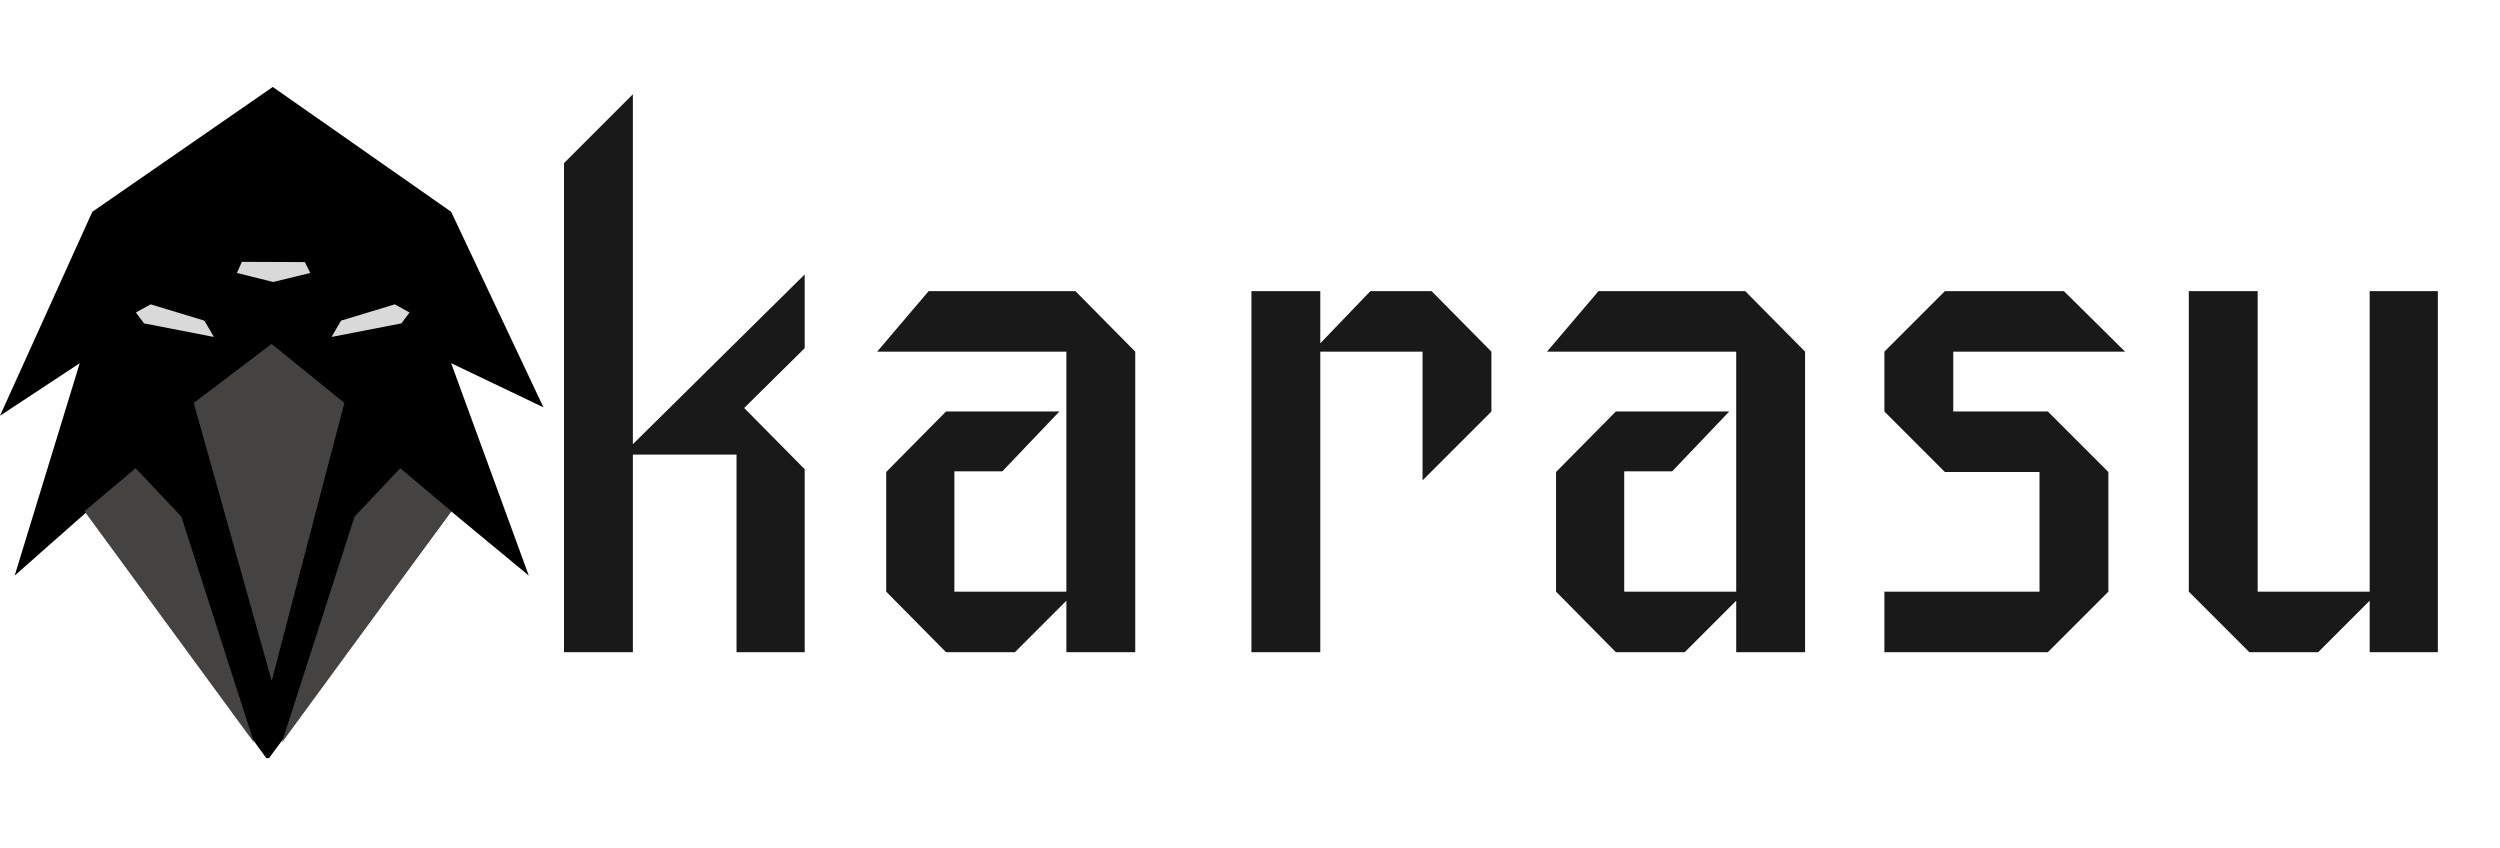
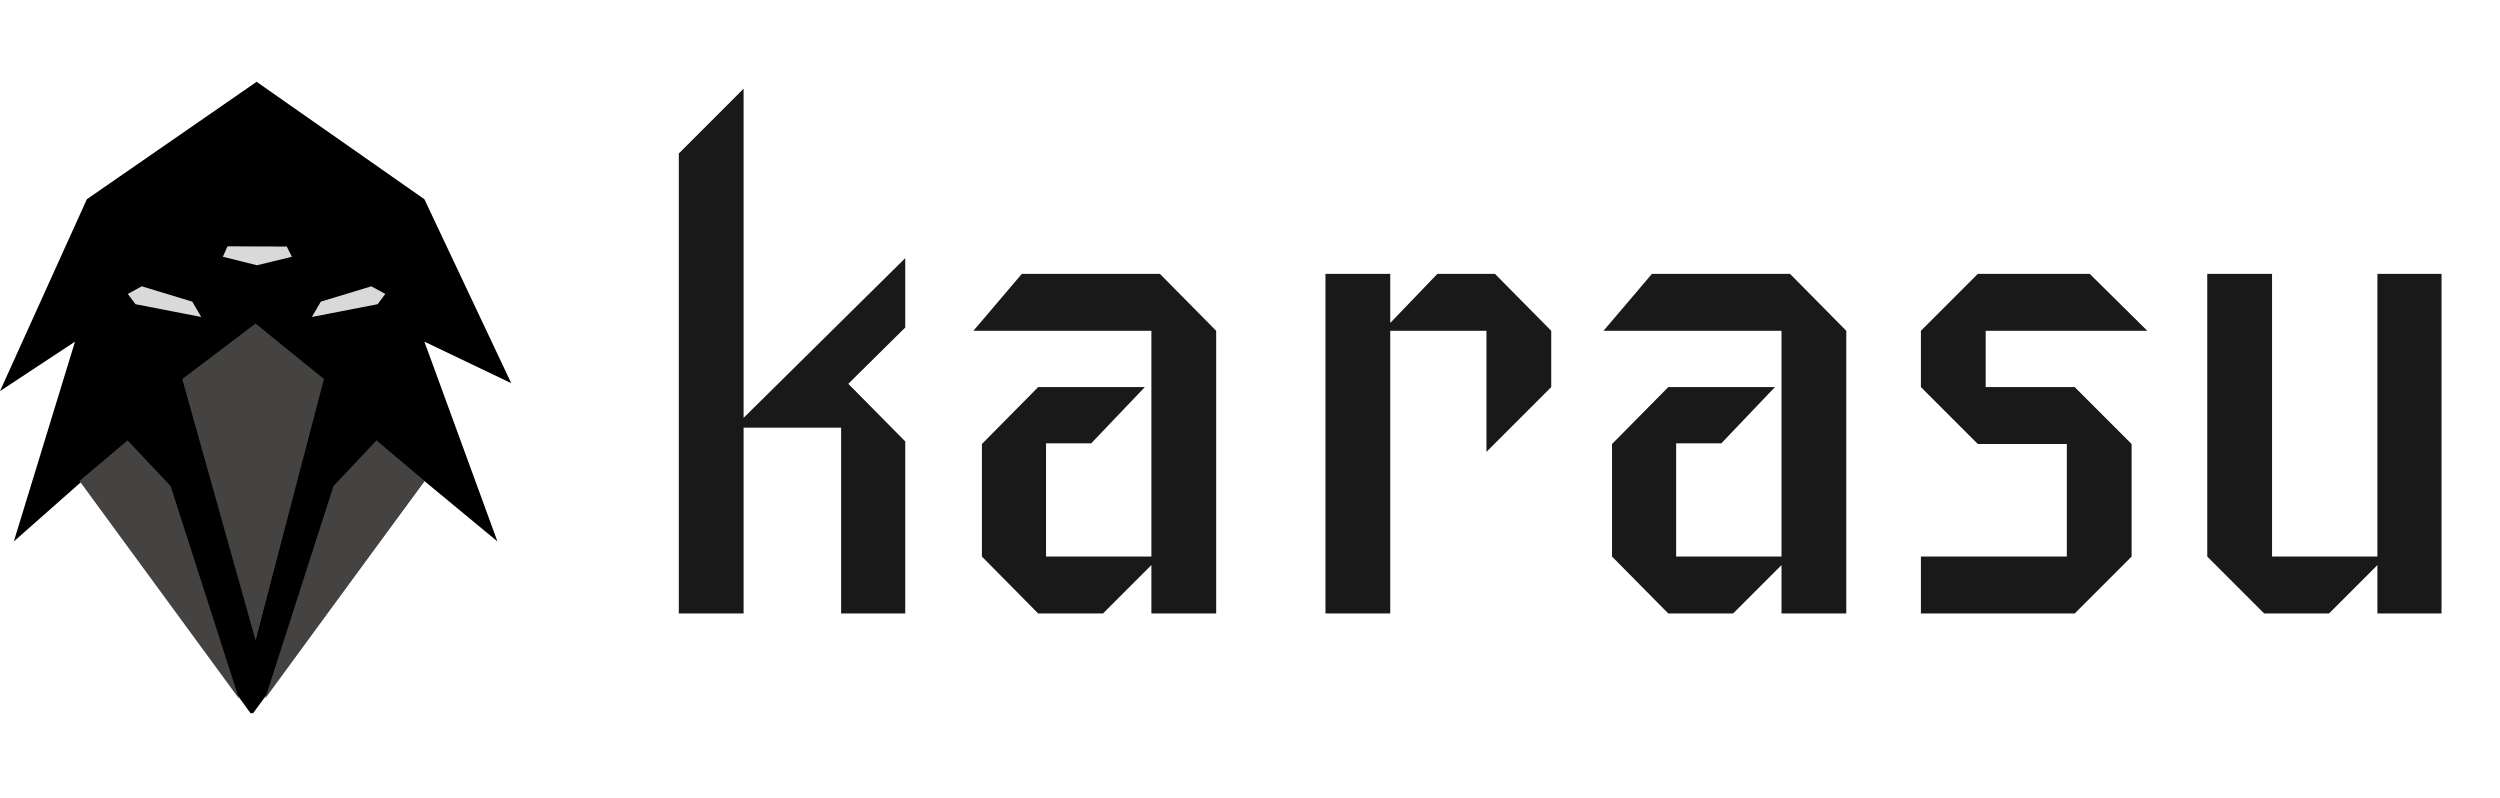
- <svg xmlns="http://www.w3.org/2000/svg" width="460" height="156" viewBox="0 0 460 156" fill="none">
-   <path d="M116.448 81.728L148.064 50.496V64.064L136.928 75.072L148.064 86.336V120H135.52V83.648H116.448V120H103.776V30.016L116.448 17.344V81.728ZM208.885 120H196.213V110.528L186.741 120H174.069L163.061 108.864V86.848L174.069 75.712H194.933L184.437 86.72H175.605V108.864H196.213V64.704H161.397L170.869 53.568H197.877L208.885 64.704V120ZM274.421 75.712L261.749 88.384V64.704H242.933V120H230.261V53.568H242.933V63.168L252.149 53.568H263.413L274.421 64.704V75.712ZM332.135 120H319.463V110.528L309.991 120H297.319L286.311 108.864V86.848L297.319 75.712H318.183L307.687 86.72H298.855V108.864H319.463V64.704H284.647L294.119 53.568H321.127L332.135 64.704V120ZM391.015 64.704H359.399V75.712H376.807L387.943 86.848V108.864L376.807 120H346.727V108.864H375.271V86.848H357.863L346.727 75.712V64.704L357.863 53.568H379.751L391.015 64.704ZM448.564 120H436.02V110.528L426.548 120H413.876L402.74 108.864V53.568H415.412V108.864H436.02V53.568H448.564V120Z" fill="#191919" />
+ <svg xmlns="http://www.w3.org/2000/svg" width="489" height="156" viewBox="0 0 489 156" fill="none">
+   <path d="M145.448 81.728L177.064 50.496V64.064L165.928 75.072L177.064 86.336V120H164.52V83.648H145.448V120H132.776V30.016L145.448 17.344V81.728ZM237.885 120H225.213V110.528L215.741 120H203.069L192.061 108.864V86.848L203.069 75.712H223.933L213.437 86.72H204.605V108.864H225.213V64.704H190.397L199.869 53.568H226.877L237.885 64.704V120ZM303.421 75.712L290.749 88.384V64.704H271.933V120H259.261V53.568H271.933V63.168L281.149 53.568H292.413L303.421 64.704V75.712ZM361.135 120H348.463V110.528L338.991 120H326.319L315.311 108.864V86.848L326.319 75.712H347.183L336.687 86.72H327.855V108.864H348.463V64.704H313.647L323.119 53.568H350.127L361.135 64.704V120ZM420.015 64.704H388.399V75.712H405.807L416.943 86.848V108.864L405.807 120H375.727V108.864H404.271V86.848H386.863L375.727 75.712V64.704L386.863 53.568H408.751L420.015 64.704ZM477.564 120H465.02V110.528L455.548 120H442.876L431.74 108.864V53.568H444.412V108.864H465.02V53.568H477.564V120Z" fill="#191919" />
  <path d="M0 76.5L16.988 38.97L50.193 16L83.012 38.97L100 74.952L83.012 66.827L97.297 105.905L83.012 94.089L49.5 139.5H49L16.081 94.089L2.703 105.905L14.672 66.827L0 76.5Z" fill="black" />
  <path d="M49.982 125.236L35.643 74.138L49.982 63.284L63.365 74.138L49.982 125.236Z" fill="#454341" />
  <path d="M50.001 125.158V64L62.958 74.722L50.001 125.158Z" fill="#454341" />
  <path d="M51.858 136.655L65.235 95.056L73.651 86.145L83.052 94.073L51.858 136.655Z" fill="#454341" />
  <path d="M46.743 136.655L33.367 95.056L24.951 86.145L15.549 94.073L46.743 136.655Z" fill="#454341" />
  <path d="M72.638 56L75.361 57.5L73.861 59.5L61 62L62.752 59L72.638 56Z" fill="#D9D9D9" />
  <path d="M27.723 56L25 57.5L26.5 59.5L39.361 62L37.609 59L27.723 56Z" fill="#D9D9D9" />
  <path d="M44.503 48.179L43.593 50.225L50.263 51.886L57.093 50.225L56.093 48.225L44.503 48.179Z" fill="#D9D9D9" />
</svg>
